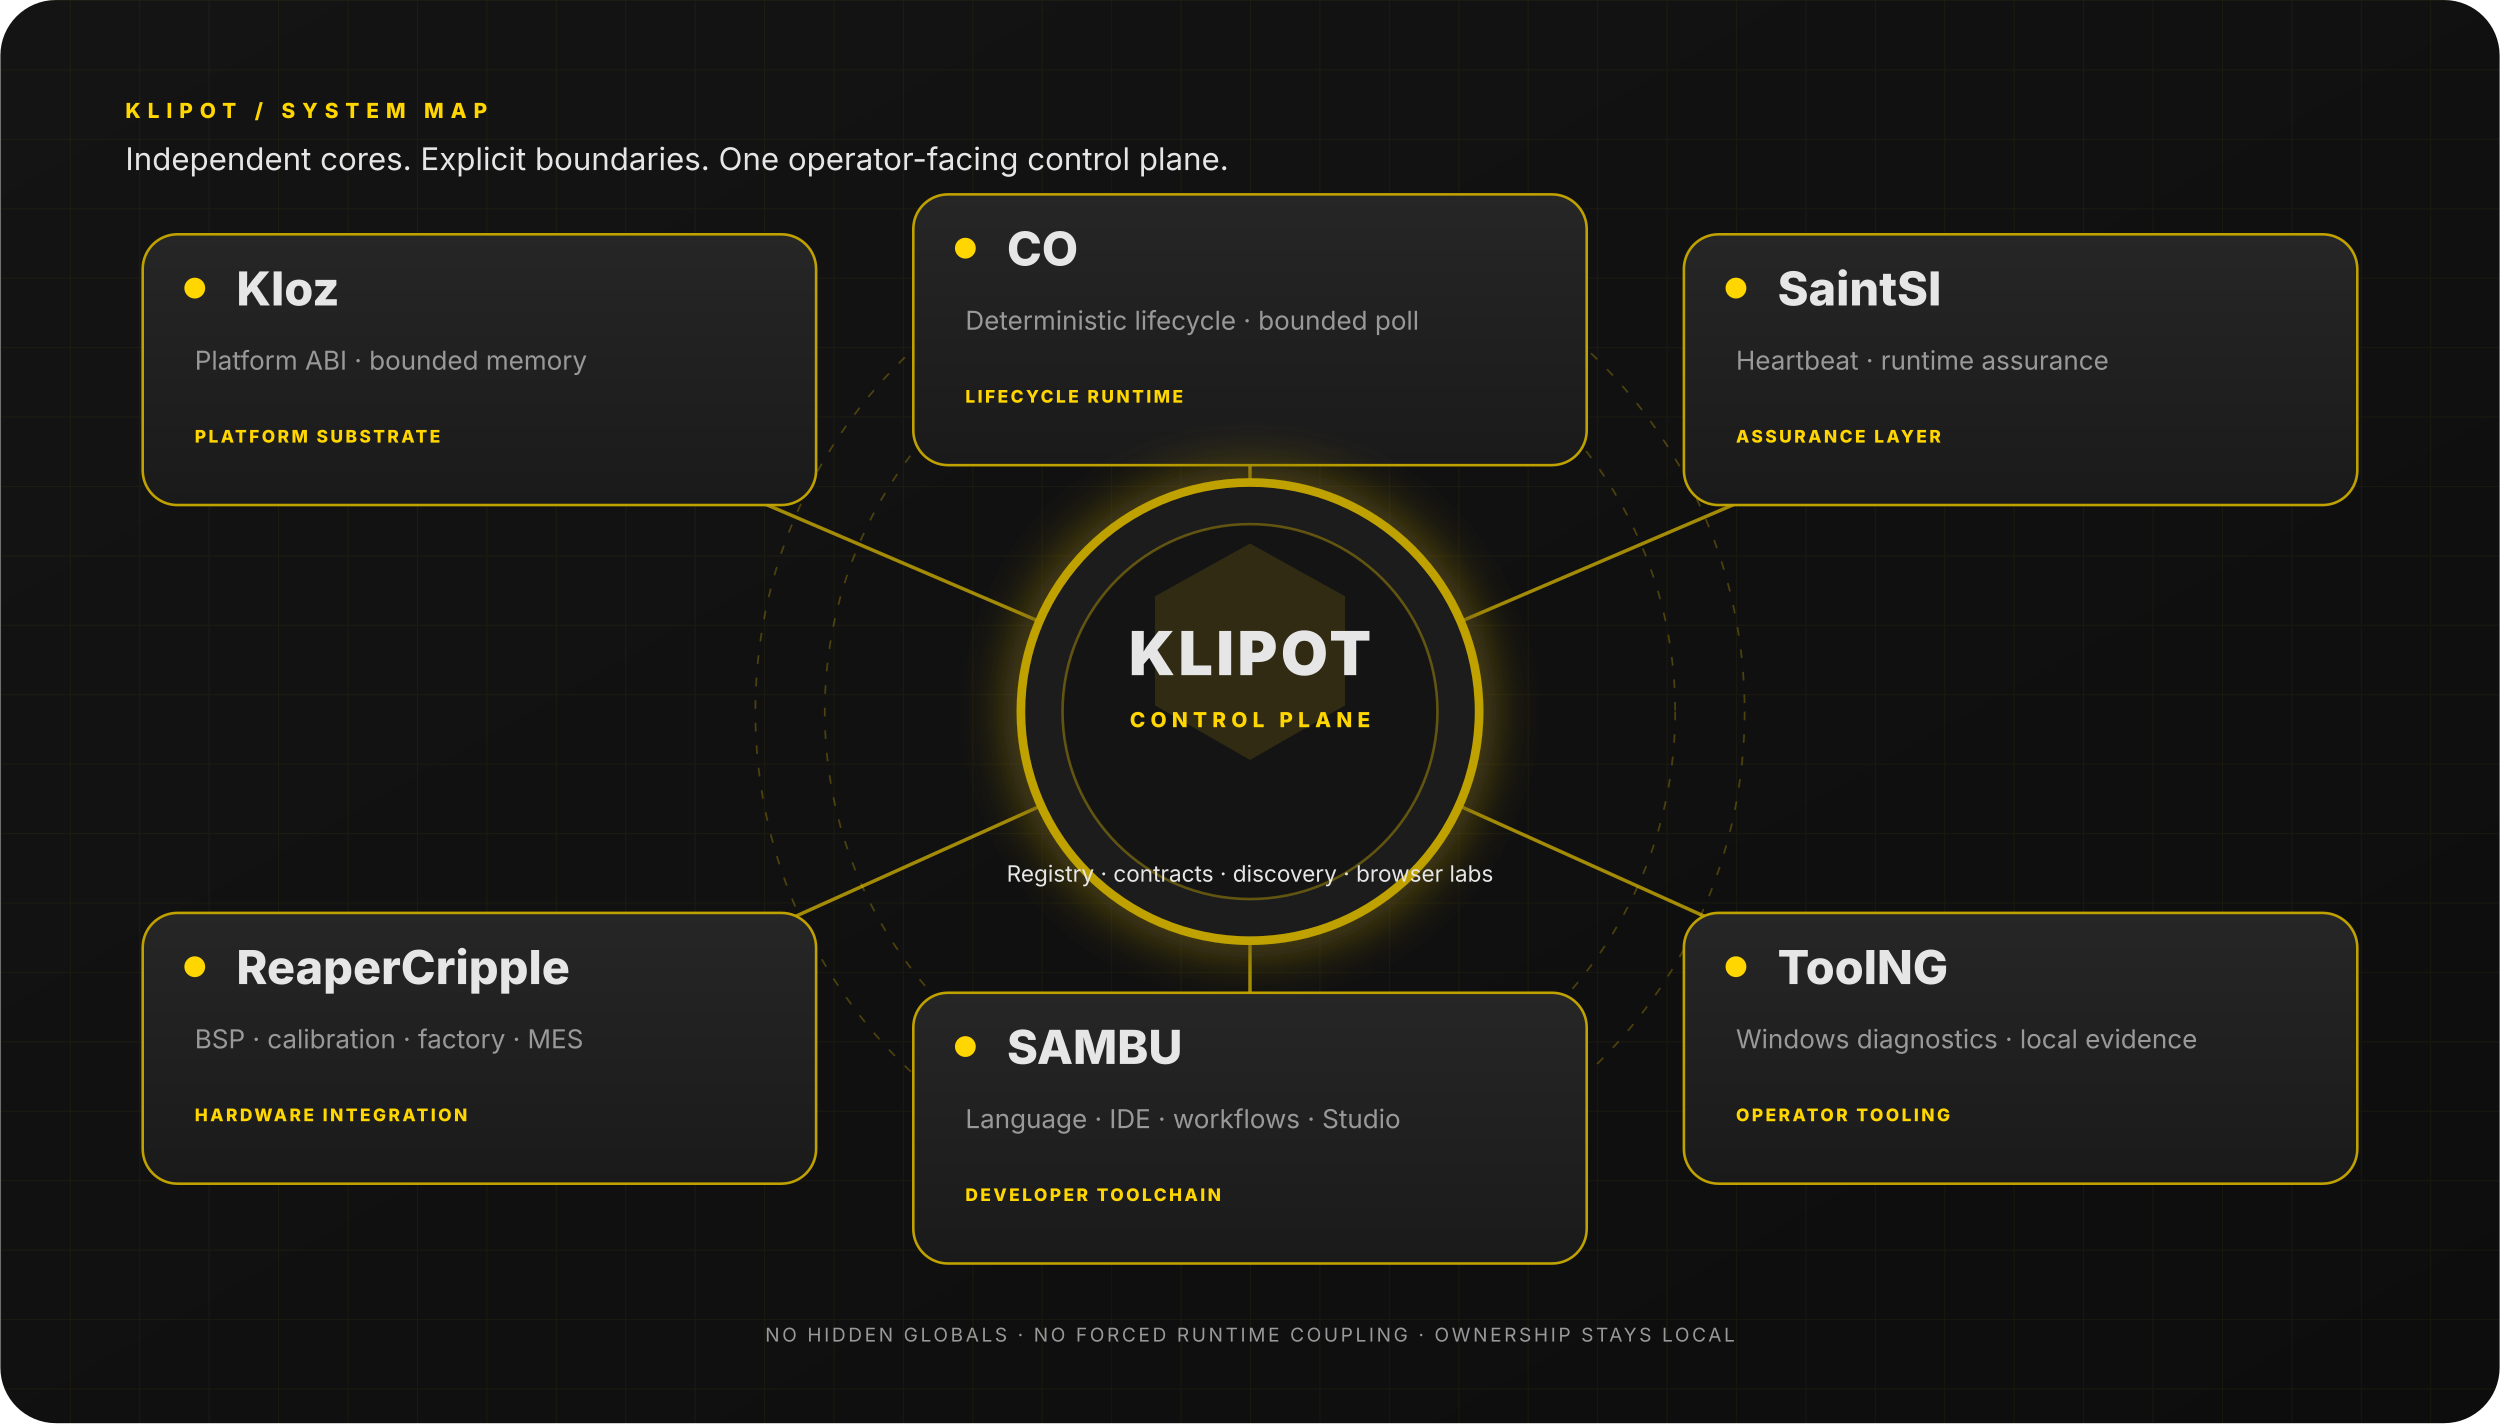
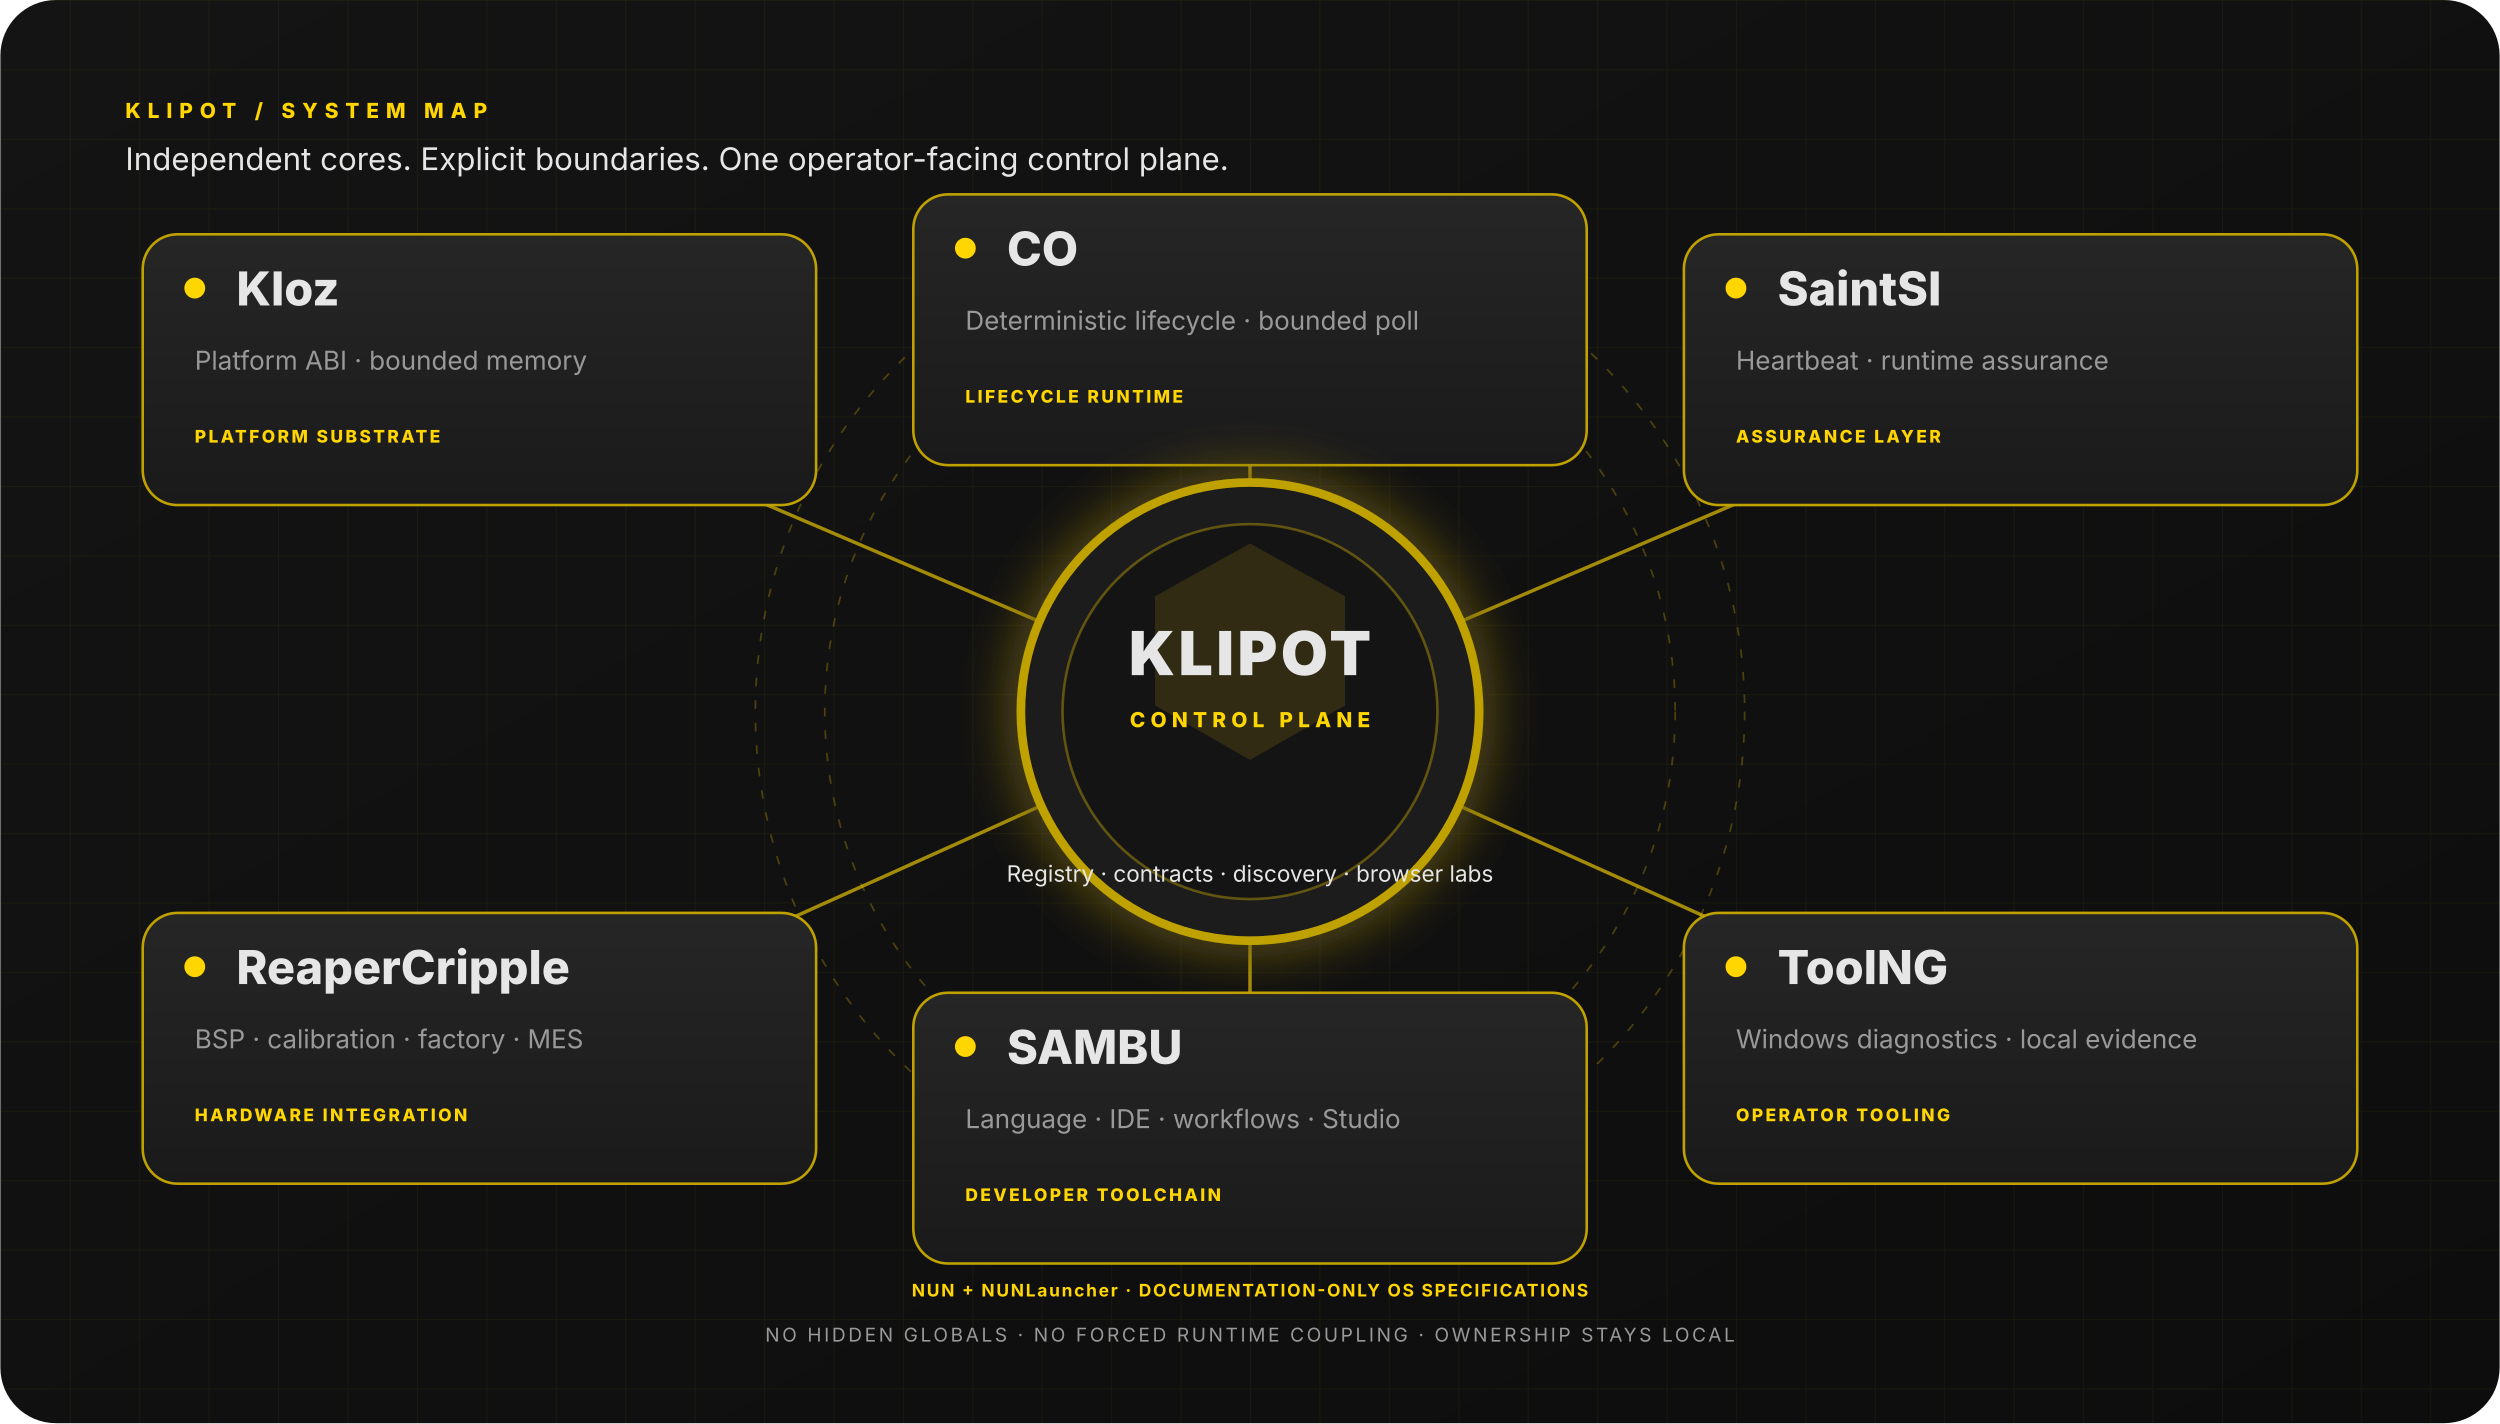
<svg xmlns="http://www.w3.org/2000/svg" width="1920" height="1093" viewBox="0 0 1440 820" role="img" aria-labelledby="title desc">
  <defs>
    <linearGradient id="canvas" x1="0" y1="0" x2="1" y2="1">
      <stop stop-color="#141414" />
      <stop offset="1" stop-color="#0D0D0D" />
    </linearGradient>
    <linearGradient id="accent" x1="0" y1="0" x2="1" y2="1">
      <stop stop-color="#BFA100" />
      <stop offset="1" stop-color="#BFA100" />
    </linearGradient>
    <linearGradient id="card" x1="0" y1="0" x2="0" y2="1">
      <stop stop-color="#262626" />
      <stop offset="1" stop-color="#1A1A1A" />
    </linearGradient>
    <filter id="glow" x="-80%" y="-80%" width="260%" height="260%">
      <feGaussianBlur stdDeviation="15" result="b" />
      <feMerge>
        <feMergeNode in="b" />
        <feMergeNode in="SourceGraphic" />
      </feMerge>
    </filter>
    <pattern id="grid" width="40" height="40" patternUnits="userSpaceOnUse">
      <path d="M40 0H0V40" fill="none" stroke="#BFA100" stroke-opacity=".07" stroke-width="1" />
    </pattern>
  </defs>
  <rect width="1440" height="820" rx="32" fill="url(#canvas)" />
  <rect width="1440" height="820" rx="32" fill="url(#grid)" />
  <g font-family="Inter,Segoe UI,Arial,sans-serif">
    <text x="72" y="68" fill="#FFD600" font-size="12" font-weight="800" letter-spacing="4">KLIPOT / SYSTEM MAP</text>
    <text x="72" y="98" fill="#E6E6E6" font-size="18">Independent cores. Explicit boundaries. One operator-facing control plane.</text>
    <g fill="none" stroke="#FFD600" stroke-opacity=".62" stroke-width="2">
      <path d="M720 410L276 220" />
      <path d="M720 410L720 230" />
      <path d="M720 410L1164 220" />
      <path d="M720 410L276 610" />
      <path d="M720 410L720 640" />
      <path d="M720 410L1164 610" />
    </g>
    <g fill="none" stroke="#FFD600" stroke-opacity=".25" stroke-width="1" stroke-dasharray="5 8">
      <circle cx="720" cy="410" r="245" />
      <circle cx="720" cy="410" r="285" />
    </g>
    <g>
      <rect x="82" y="135" width="388" height="156" rx="20" fill="url(#card)" stroke="#BFA100" stroke-width="1.5" />
      <rect x="526" y="112" width="388" height="156" rx="20" fill="url(#card)" stroke="#BFA100" stroke-width="1.5" />
      <rect x="970" y="135" width="388" height="156" rx="20" fill="url(#card)" stroke="#BFA100" stroke-width="1.5" />
      <rect x="82" y="526" width="388" height="156" rx="20" fill="url(#card)" stroke="#BFA100" stroke-width="1.5" />
      <rect x="526" y="572" width="388" height="156" rx="20" fill="url(#card)" stroke="#BFA100" stroke-width="1.5" />
      <rect x="970" y="526" width="388" height="156" rx="20" fill="url(#card)" stroke="#BFA100" stroke-width="1.5" />
    </g>
    <g fill="#FFD600">
      <circle cx="112" cy="166" r="6" />
      <circle cx="556" cy="143" r="6" />
      <circle cx="1000" cy="166" r="6" />
      <circle cx="112" cy="557" r="6" />
      <circle cx="556" cy="603" r="6" />
      <circle cx="1000" cy="557" r="6" />
    </g>
    <g fill="#E6E6E6" font-size="27" font-weight="800">
      <text x="136" y="176">Kloz</text>
      <text x="580" y="153">CO</text>
      <text x="1024" y="176">SaintSI</text>
      <text x="136" y="567">ReaperCripple</text>
      <text x="580" y="613">SAMBU</text>
      <text x="1024" y="567">ToolNG</text>
    </g>
    <g fill="#999999" font-size="15">
      <text x="112" y="213">Platform ABI · bounded memory</text>
      <text x="556" y="190">Deterministic lifecycle · bounded poll</text>
      <text x="1000" y="213">Heartbeat · runtime assurance</text>
      <text x="112" y="604">BSP · calibration · factory · MES</text>
      <text x="556" y="650">Language · IDE · workflows · Studio</text>
      <text x="1000" y="604">Windows diagnostics · local evidence</text>
    </g>
    <g fill="#FFD600" font-size="10" font-weight="800" letter-spacing="1.4">
      <text x="112" y="255">PLATFORM SUBSTRATE</text>
      <text x="556" y="232">LIFECYCLE RUNTIME</text>
      <text x="1000" y="255">ASSURANCE LAYER</text>
      <text x="112" y="646">HARDWARE INTEGRATION</text>
      <text x="556" y="692">DEVELOPER TOOLCHAIN</text>
      <text x="1000" y="646">OPERATOR TOOLING</text>
    </g>
    <g filter="url(#glow)">
      <circle cx="720" cy="410" r="132" fill="#1A1A1A" stroke="url(#accent)" stroke-width="5" />
    </g>
    <circle cx="720" cy="410" r="108" fill="#141414" stroke="#FFD600" stroke-opacity=".32" stroke-width="1.5" />
    <path d="M666 344L720 314L774 344V406L720 437L666 406Z" fill="#FFD600" opacity=".12" stroke="#FFD600" stroke-width="1.5" />
    <text x="720" y="389" fill="#E6E6E6" text-anchor="middle" font-size="35" font-weight="900" letter-spacing="2">KLIPOT</text>
    <text x="720" y="419" fill="#FFD600" text-anchor="middle" font-size="12" font-weight="800" letter-spacing="3">CONTROL PLANE</text>
    <text x="720" y="508" fill="#E6E6E6" text-anchor="middle" font-size="13">Registry · contracts · discovery · browser labs</text>
+     <text x="720" y="747" fill="#FFD600" text-anchor="middle" font-size="10" font-weight="700" letter-spacing="1">NUN + NUNLauncher · DOCUMENTATION-ONLY OS SPECIFICATIONS</text>
    <text x="720" y="773" fill="#999999" text-anchor="middle" font-size="11" letter-spacing="1.5">NO HIDDEN GLOBALS · NO FORCED RUNTIME COUPLING · OWNERSHIP STAYS LOCAL</text>
  </g>
</svg>
